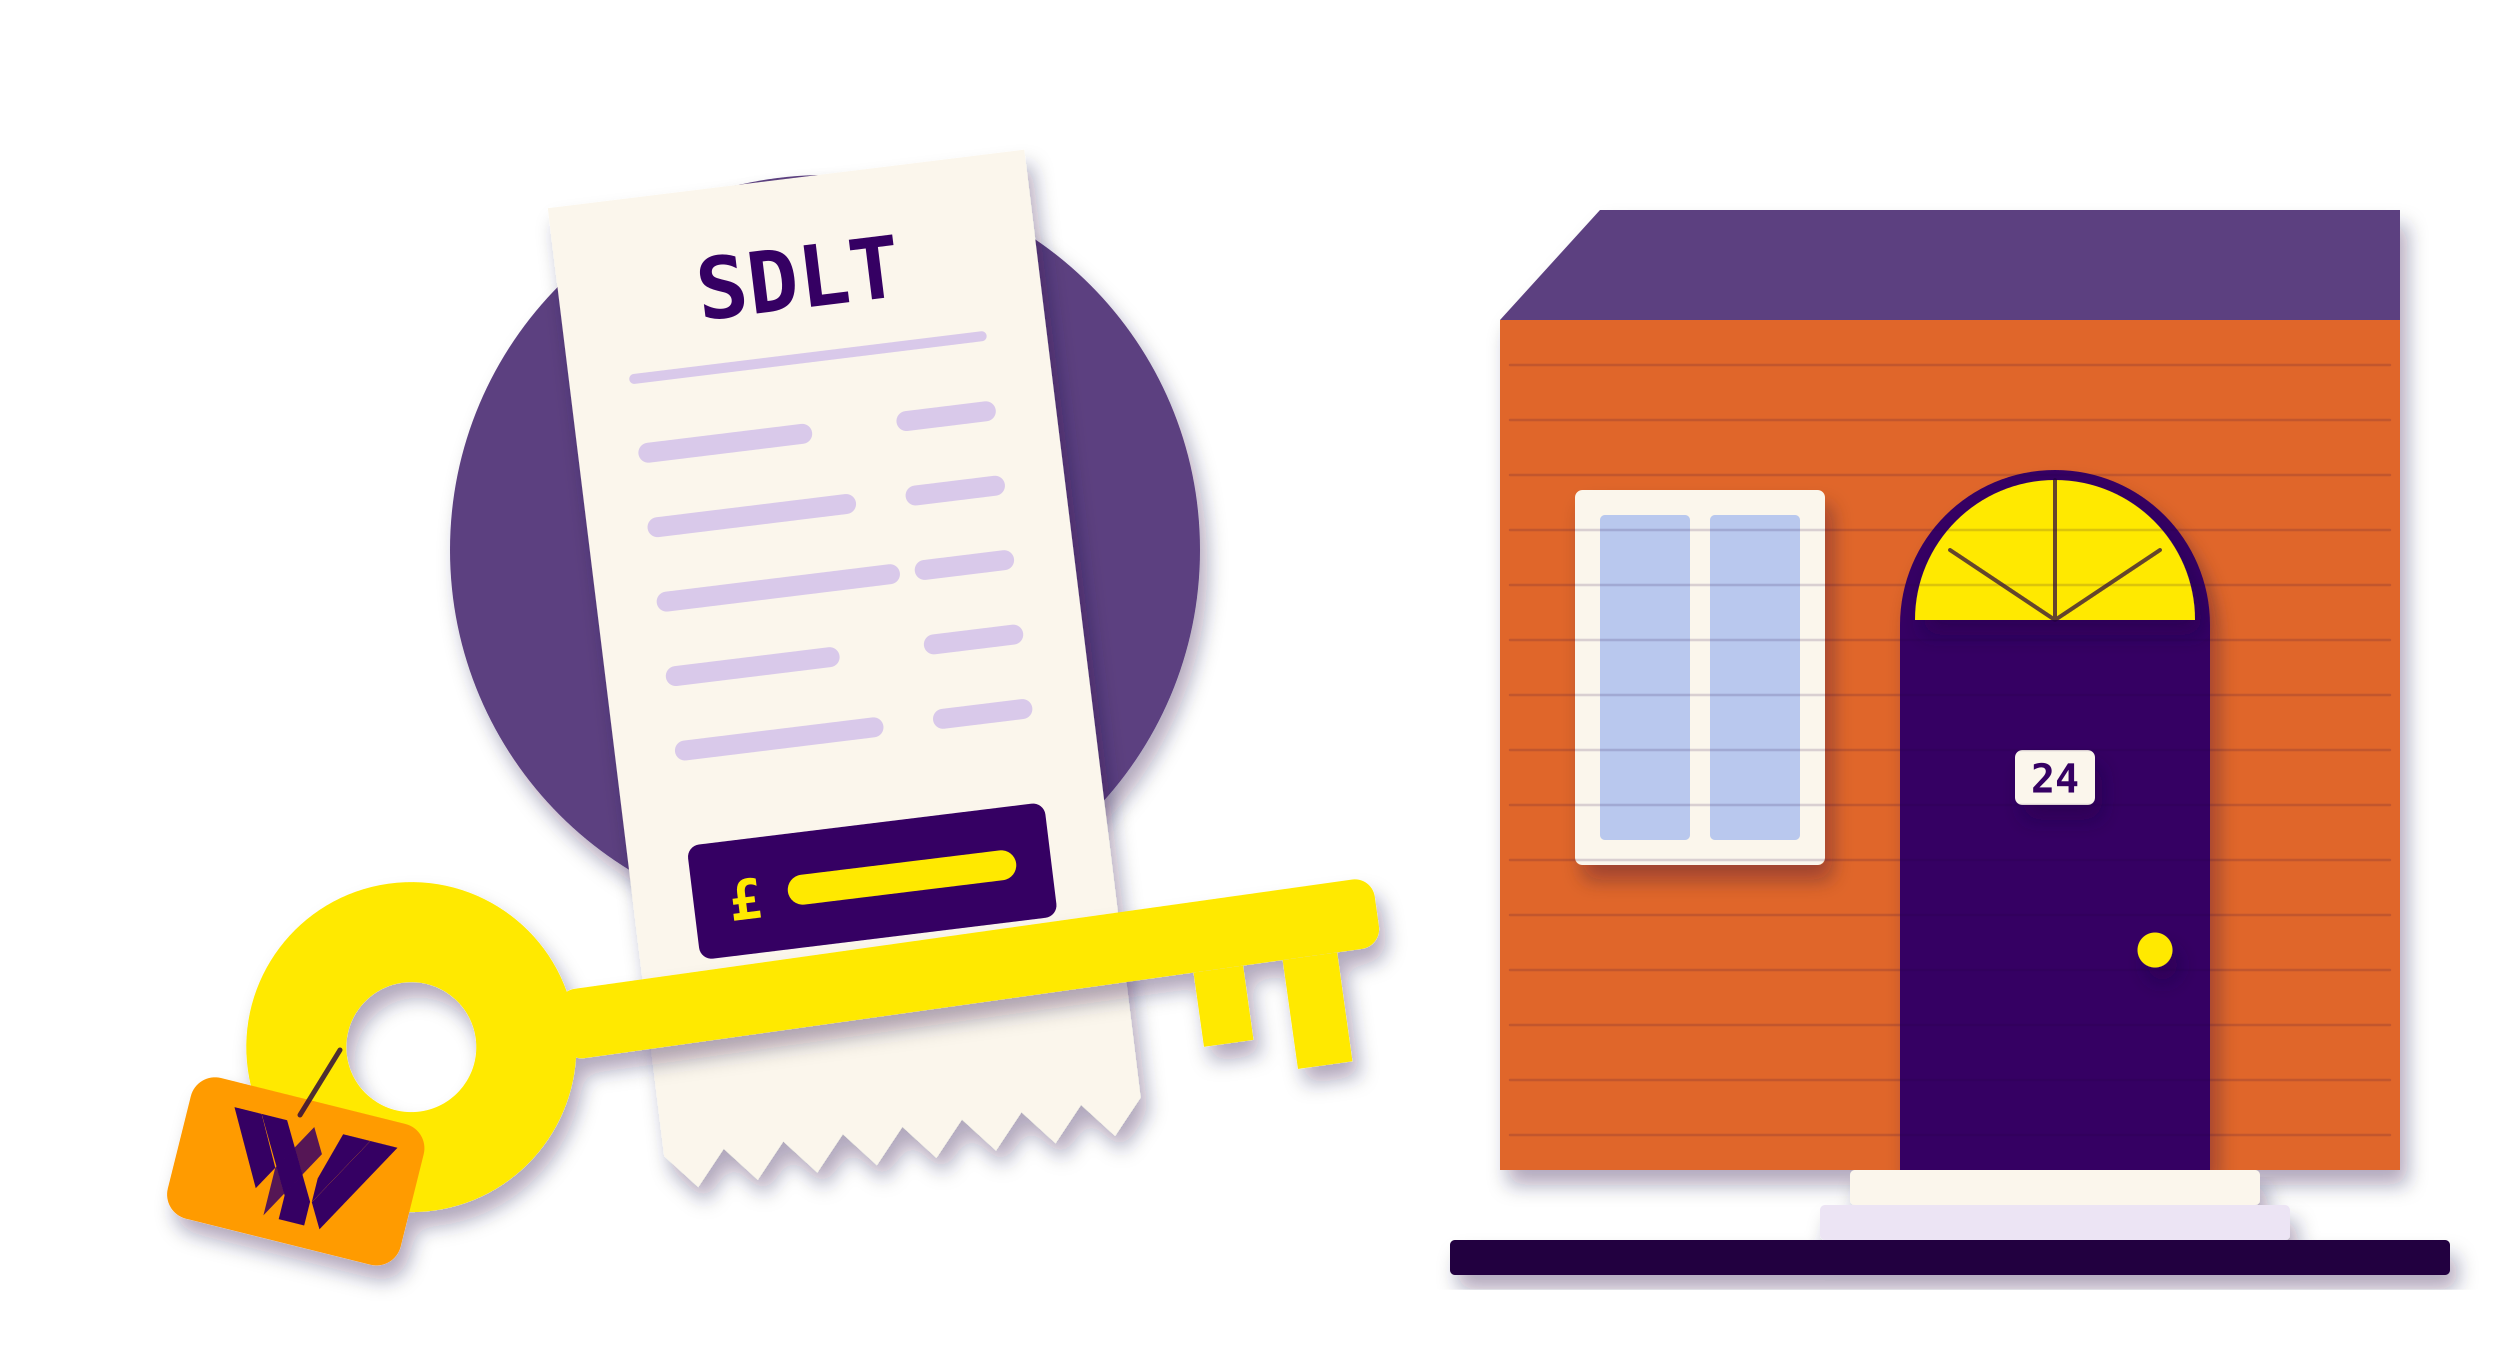
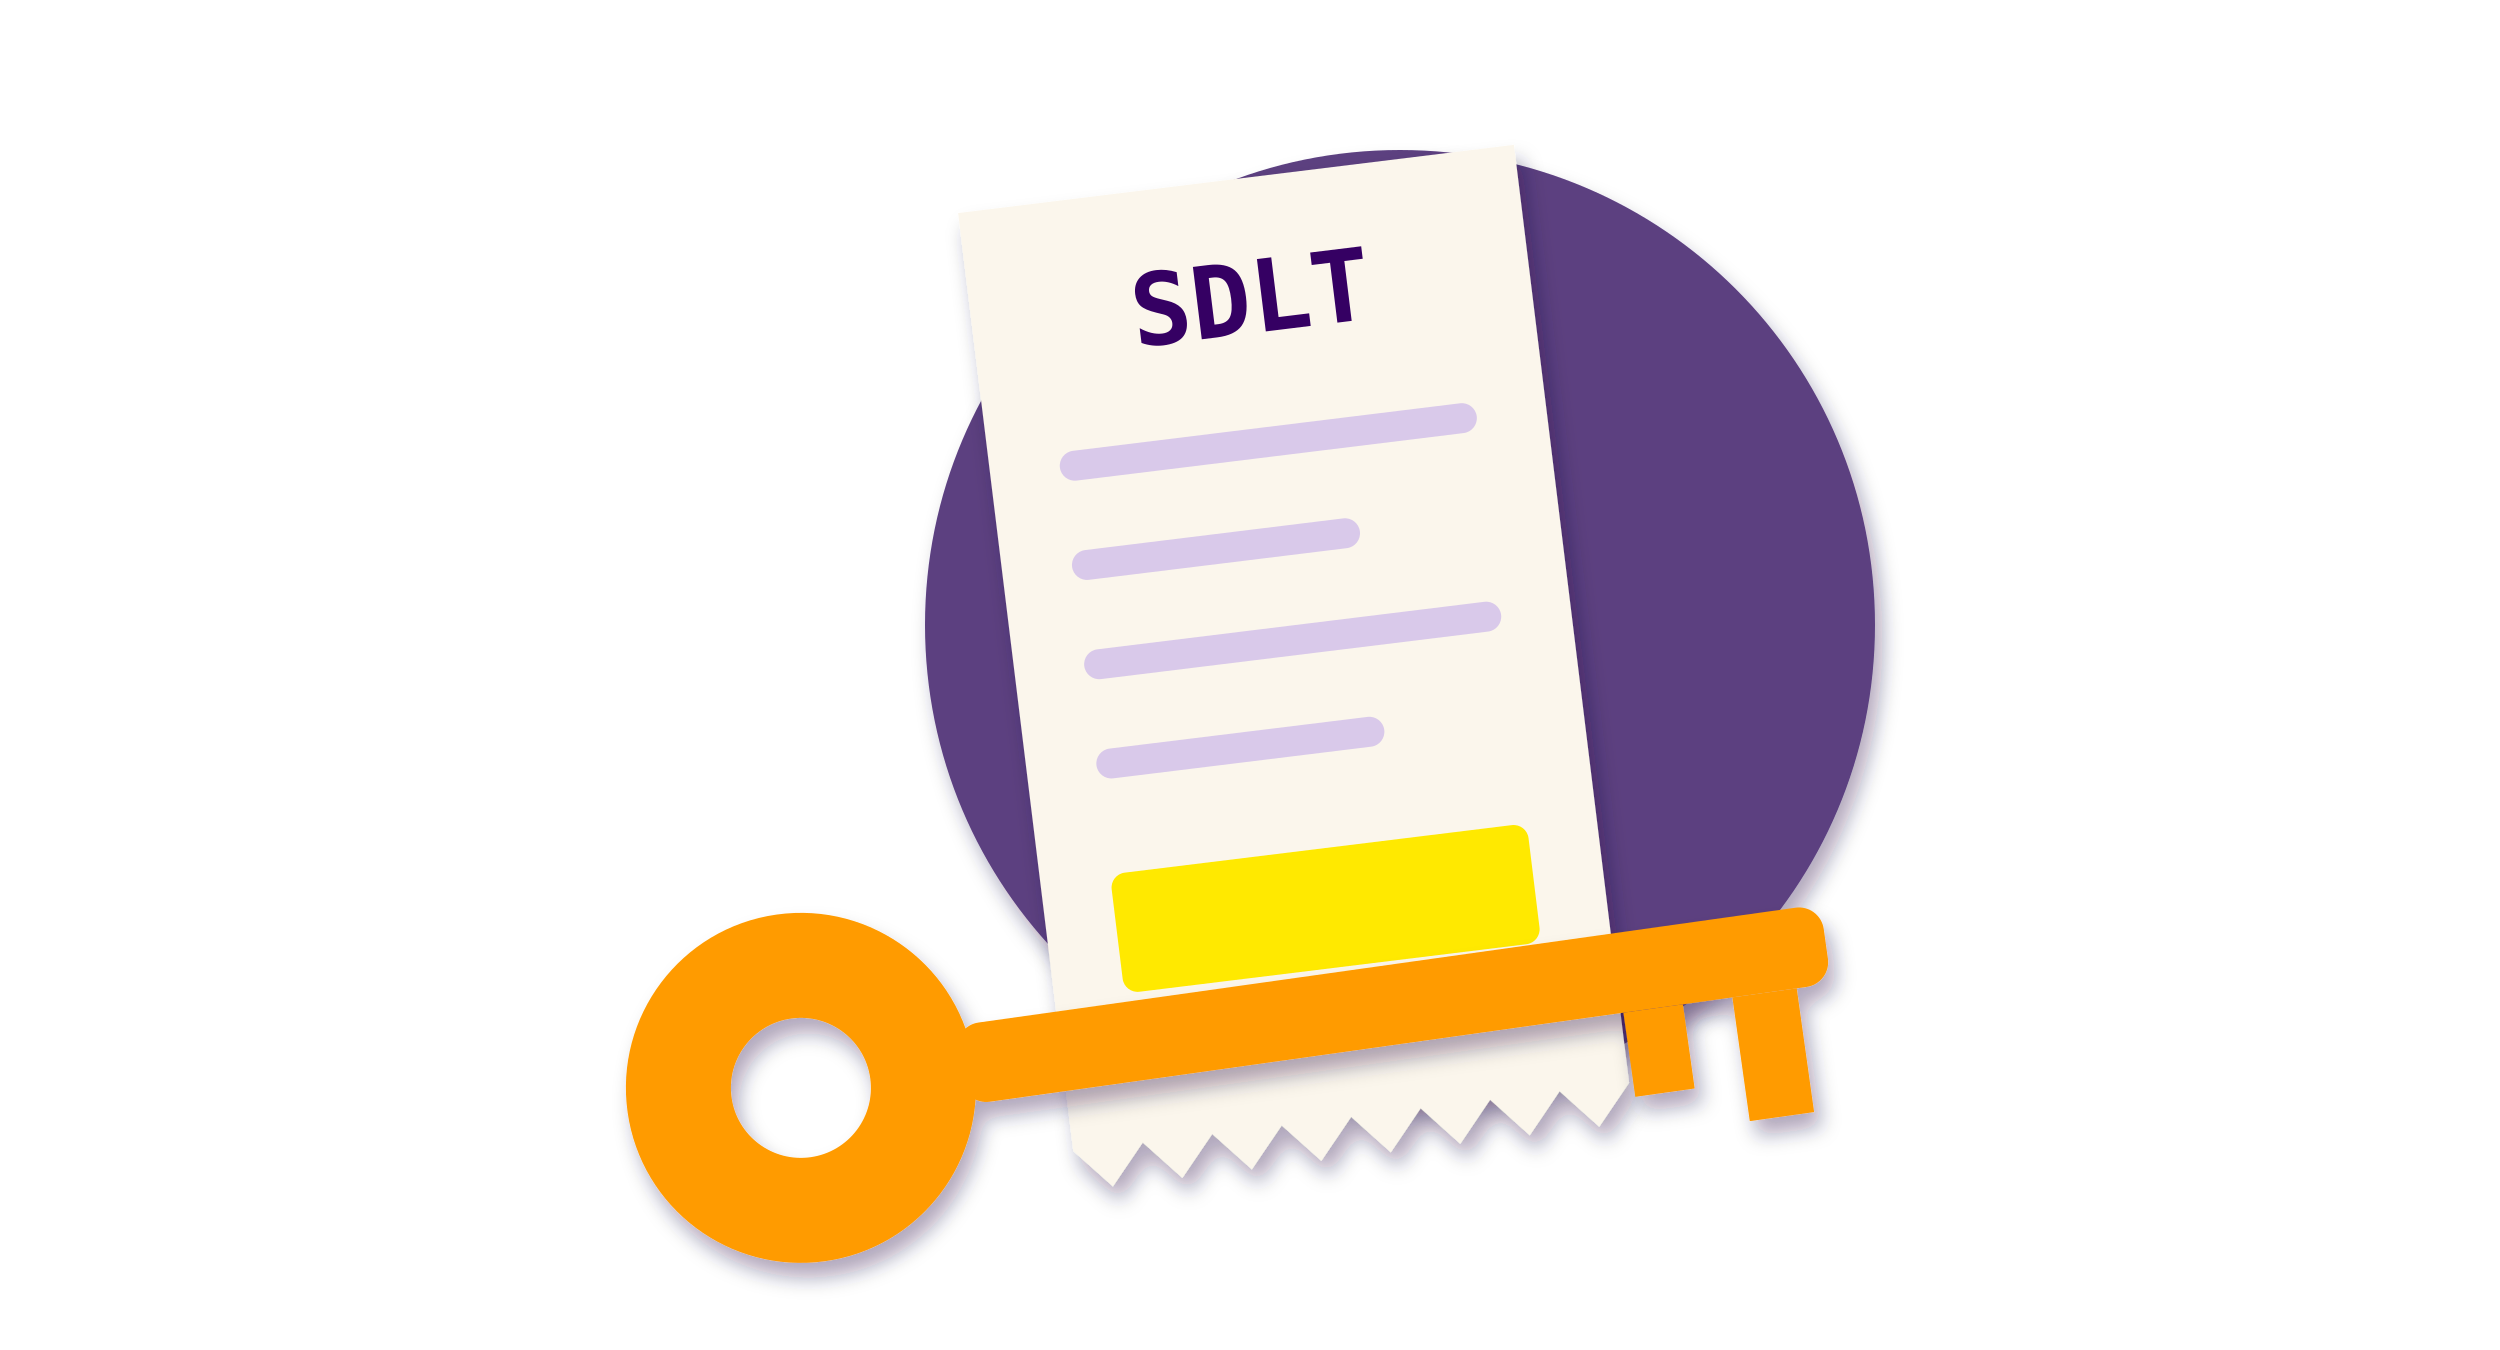
<svg xmlns="http://www.w3.org/2000/svg" viewBox="0 0 1000 540" width="1000" height="540">
  <defs>
    <filter id="paper" x="-8%" y="-8%" width="116%" height="122%" color-interpolation-filters="sRGB">
      <feTurbulence type="fractalNoise" baseFrequency="1.15" numOctaves="2" seed="5" result="t" />
      <feDiffuseLighting in="t" lighting-color="#ffffff" surfaceScale=".7" result="lit">
        <feDistantLight azimuth="235" elevation="68" />
      </feDiffuseLighting>
      <feComposite in="lit" in2="SourceAlpha" operator="in" result="tex" />
      <feBlend in="SourceGraphic" in2="tex" mode="multiply" result="papered" />
      <feComposite in="papered" in2="SourceAlpha" operator="in" result="cut" />
      <feDropShadow in="cut" dx="3" dy="6" stdDeviation="4" flood-color="#22003f" flood-opacity="0.34" />
    </filter>
  </defs>
  <g filter="url(#paper)">
-     <circle cx="330" cy="220" r="150" fill="#5b3f80" />
+     <circle cx="560" cy="250" r="190" fill="#5b3f80" />
  </g>
  <g filter="url(#paper)">
-     <path d="M600 128 L640 84 H960 V128 Z" fill="#5b3f80" />
-     <rect x="600" y="128" width="360" height="340" rx="0" fill="#e0662a" />
-   </g>
-   <g filter="url(#paper)">
-     <path d="M760 468 V250 A62 62 0 0 1 884 250 V468 Z" fill="#360064" />
-     <rect x="630" y="196" width="100" height="150" rx="3" fill="#fbf6ec" />
-     <rect x="640" y="206" width="36" height="130" rx="2" fill="#b9c8ee" />
-     <rect x="684" y="206" width="36" height="130" rx="2" fill="#b9c8ee" />
-     <g transform="rotate(-7 340 280)">
-       <path d="M244 70 H436 V452 l-12 14 l-12 -14 l-12 14 l-12 -14 l-12 14 l-12 -14 l-12 14 l-12 -14 l-12 14 l-12 -14 l-12 14 l-12 -14 l-12 14 l-12 -14 l-12 14 l-12 -14  Z" fill="#fbf6ec" />
-       <text x="340" y="122" font-family="Red Hat Mono, monospace" font-weight="700" font-size="34" fill="#360064" text-anchor="middle">SDLT</text>
-       <rect x="268" y="140" width="144" height="4" rx="2" fill="#d9c9ea" />
-       <rect x="268" y="168" width="70" height="8" rx="4" fill="#d9c9ea" />
-       <rect x="372" y="168" width="40" height="8" rx="4" fill="#d9c9ea" />
-       <rect x="268" y="198" width="84" height="8" rx="4" fill="#d9c9ea" />
-       <rect x="372" y="198" width="40" height="8" rx="4" fill="#d9c9ea" />
-       <rect x="268" y="228" width="98" height="8" rx="4" fill="#d9c9ea" />
-       <rect x="372" y="228" width="40" height="8" rx="4" fill="#d9c9ea" />
-       <rect x="268" y="258" width="70" height="8" rx="4" fill="#d9c9ea" />
-       <rect x="372" y="258" width="40" height="8" rx="4" fill="#d9c9ea" />
-       <rect x="268" y="288" width="84" height="8" rx="4" fill="#d9c9ea" />
-       <rect x="372" y="288" width="40" height="8" rx="4" fill="#d9c9ea" />
-       <rect x="268" y="330" width="144" height="46" rx="5" fill="#360064" />
-       <text x="282" y="362" font-family="Red Hat Mono, monospace" font-weight="700" font-size="22" fill="#ffe900">£</text>
-       <rect x="306" y="347" width="92" height="12" rx="6" fill="#ffe900" />
+     <g transform="rotate(-7 520 280)">
+       <path d="M408 70 H632 V448 l-14 16 l-14 -16 l-14 16 l-14 -16 l-14 16 l-14 -16 l-14 16 l-14 -16 l-14 16 l-14 -16 l-14 16 l-14 -16 l-14 16 l-14 -16 l-14 16 l-14 -16  Z" fill="#fbf6ec" />
+       <text x="520" y="132" font-family="Red Hat Mono, monospace" font-weight="700" font-size="40" fill="#360064" text-anchor="middle">SDLT</text>
+       <rect x="436" y="170" width="168" height="12" rx="6" fill="#d9c9ea" />
+       <rect x="436" y="210" width="116" height="12" rx="6" fill="#d9c9ea" />
+       <rect x="436" y="250" width="168" height="12" rx="6" fill="#d9c9ea" />
+       <rect x="436" y="290" width="116" height="12" rx="6" fill="#d9c9ea" />
+       <rect x="436" y="340" width="168" height="48" rx="6" fill="#ffe900" />
    </g>
  </g>
  <g filter="url(#paper)">
-     <rect x="740" y="468" width="164" height="14" rx="2" fill="#fbf6ec" />
-     <rect x="728" y="482" width="188" height="14" rx="2" fill="#ece4f4" />
-     <rect x="580" y="496" width="400" height="14" rx="2" fill="#22003f" />
-   </g>
-   <g filter="url(#paper)">
-     <path d="M766 248 A56 56 0 0 1 878 248 Z" fill="#ffe900" />
-     <rect x="806" y="300" width="32" height="22" rx="3" fill="#fbf6ec" />
-     <text x="822" y="317" font-family="Red Hat Mono, monospace" font-weight="700" font-size="16" fill="#360064" text-anchor="middle">24</text>
-     <circle cx="862" cy="380" r="7" fill="#ffe900" />
-     <g transform="rotate(-8 300 420)">
-       <path fill-rule="evenodd" d="M100 400 a66 66 0 1 0 132 0 a66 66 0 1 0 -132 0 z M140 400 a26 26 0 1 0 52 0 a26 26 0 1 0 -52 0 z" fill="#ffe900" />
-       <rect x="226" y="386" width="330" height="28" rx="8" fill="#ffe900" />
-       <path d="M480 414 h20 v30 h-20 z M516 414 h22 v44 h-22 z" fill="#ffe900" />
-     </g>
-     <g transform="rotate(14 120 470)">
-       <rect x="70" y="440" width="96" height="58" rx="10" fill="#ff9b00" />
-       <g transform="translate(88 450) rotate(0) scale(0.7)" fill="#360064">
-         <path d="M0 0h16l15 28 -8 14z" />
-         <path d="M16 0h15l24 42v14h-15v-14z" />
-         <path d="M31 28l16-28 8 14-24 42z" opacity=".85" />
-         <path d="M64 0h16l-24 42v-14z" />
-         <path d="M80 0h16l-32 56-8-14z" />
-       </g>
+     <g transform="rotate(-8 500 420)">
+       <path fill-rule="evenodd" d="M250 410 a70 70 0 1 0 140 0 a70 70 0 1 0 -140 0 z M292 410 a28 28 0 1 0 56 0 a28 28 0 1 0 -56 0 z" fill="#ff9b00" />
+       <rect x="384" y="394" width="350" height="32" rx="10" fill="#ff9b00" />
+       <path d="M650 426 h24 v34 h-24 z M694 426 h26 v50 h-26 z" fill="#ff9b00" />
    </g>
  </g>
-   <g>
-     <path d="M604 146 h352" fill="none" stroke="#22003f" stroke-width="1" stroke-linecap="round" stroke-linejoin="round" opacity="0.16" />
-     <path d="M604 168 h352" fill="none" stroke="#22003f" stroke-width="1" stroke-linecap="round" stroke-linejoin="round" opacity="0.16" />
-     <path d="M604 190 h352" fill="none" stroke="#22003f" stroke-width="1" stroke-linecap="round" stroke-linejoin="round" opacity="0.16" />
-     <path d="M604 212 h352" fill="none" stroke="#22003f" stroke-width="1" stroke-linecap="round" stroke-linejoin="round" opacity="0.16" />
-     <path d="M604 234 h352" fill="none" stroke="#22003f" stroke-width="1" stroke-linecap="round" stroke-linejoin="round" opacity="0.16" />
-     <path d="M604 256 h352" fill="none" stroke="#22003f" stroke-width="1" stroke-linecap="round" stroke-linejoin="round" opacity="0.16" />
-     <path d="M604 278 h352" fill="none" stroke="#22003f" stroke-width="1" stroke-linecap="round" stroke-linejoin="round" opacity="0.16" />
-     <path d="M604 300 h352" fill="none" stroke="#22003f" stroke-width="1" stroke-linecap="round" stroke-linejoin="round" opacity="0.16" />
-     <path d="M604 322 h352" fill="none" stroke="#22003f" stroke-width="1" stroke-linecap="round" stroke-linejoin="round" opacity="0.16" />
-     <path d="M604 344 h352" fill="none" stroke="#22003f" stroke-width="1" stroke-linecap="round" stroke-linejoin="round" opacity="0.16" />
-     <path d="M604 366 h352" fill="none" stroke="#22003f" stroke-width="1" stroke-linecap="round" stroke-linejoin="round" opacity="0.16" />
-     <path d="M604 388 h352" fill="none" stroke="#22003f" stroke-width="1" stroke-linecap="round" stroke-linejoin="round" opacity="0.16" />
-     <path d="M604 410 h352" fill="none" stroke="#22003f" stroke-width="1" stroke-linecap="round" stroke-linejoin="round" opacity="0.16" />
-     <path d="M604 432 h352" fill="none" stroke="#22003f" stroke-width="1" stroke-linecap="round" stroke-linejoin="round" opacity="0.16" />
-     <path d="M604 454 h352" fill="none" stroke="#22003f" stroke-width="1" stroke-linecap="round" stroke-linejoin="round" opacity="0.16" />
-     <path d="M822 192 V248 M780 220 L822 248 L864 220" fill="none" stroke="#22003f" stroke-width="1.6" stroke-linecap="round" stroke-linejoin="round" opacity="0.7" />
-     <path d="M120 446 L136 420" fill="none" stroke="#22003f" stroke-width="2" stroke-linecap="round" stroke-linejoin="round" opacity="0.8" />
-   </g>
</svg>
